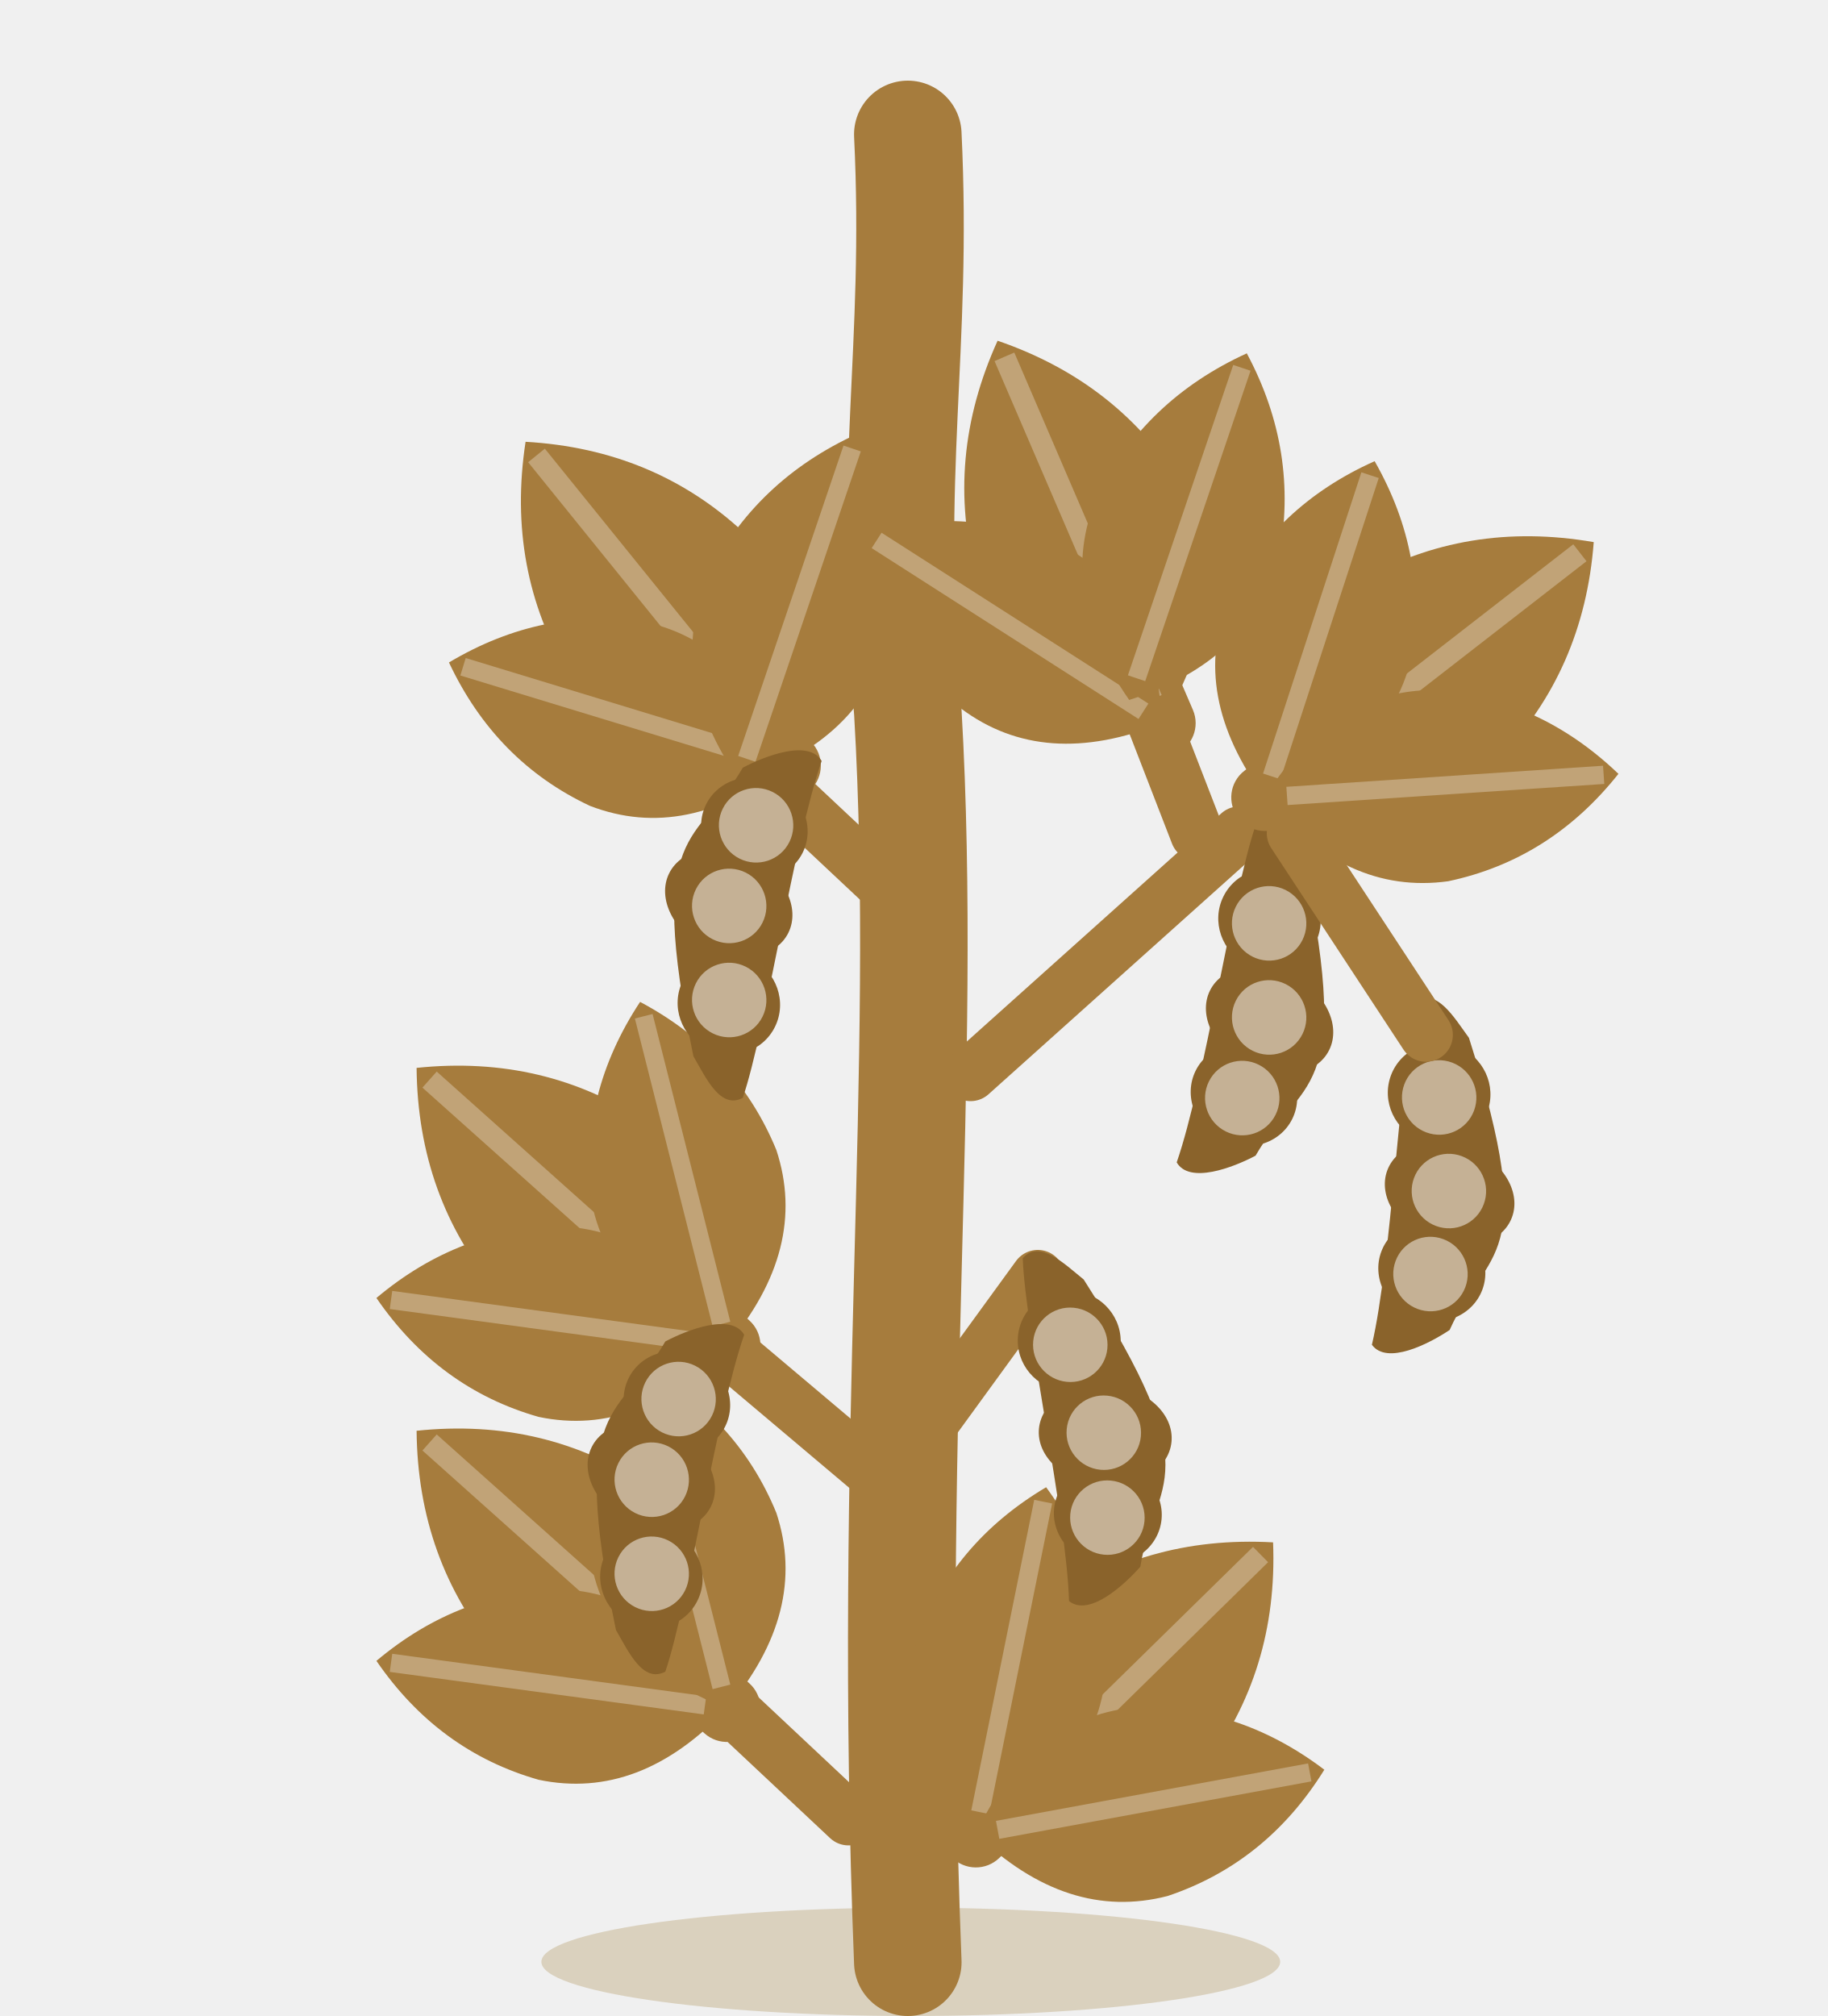
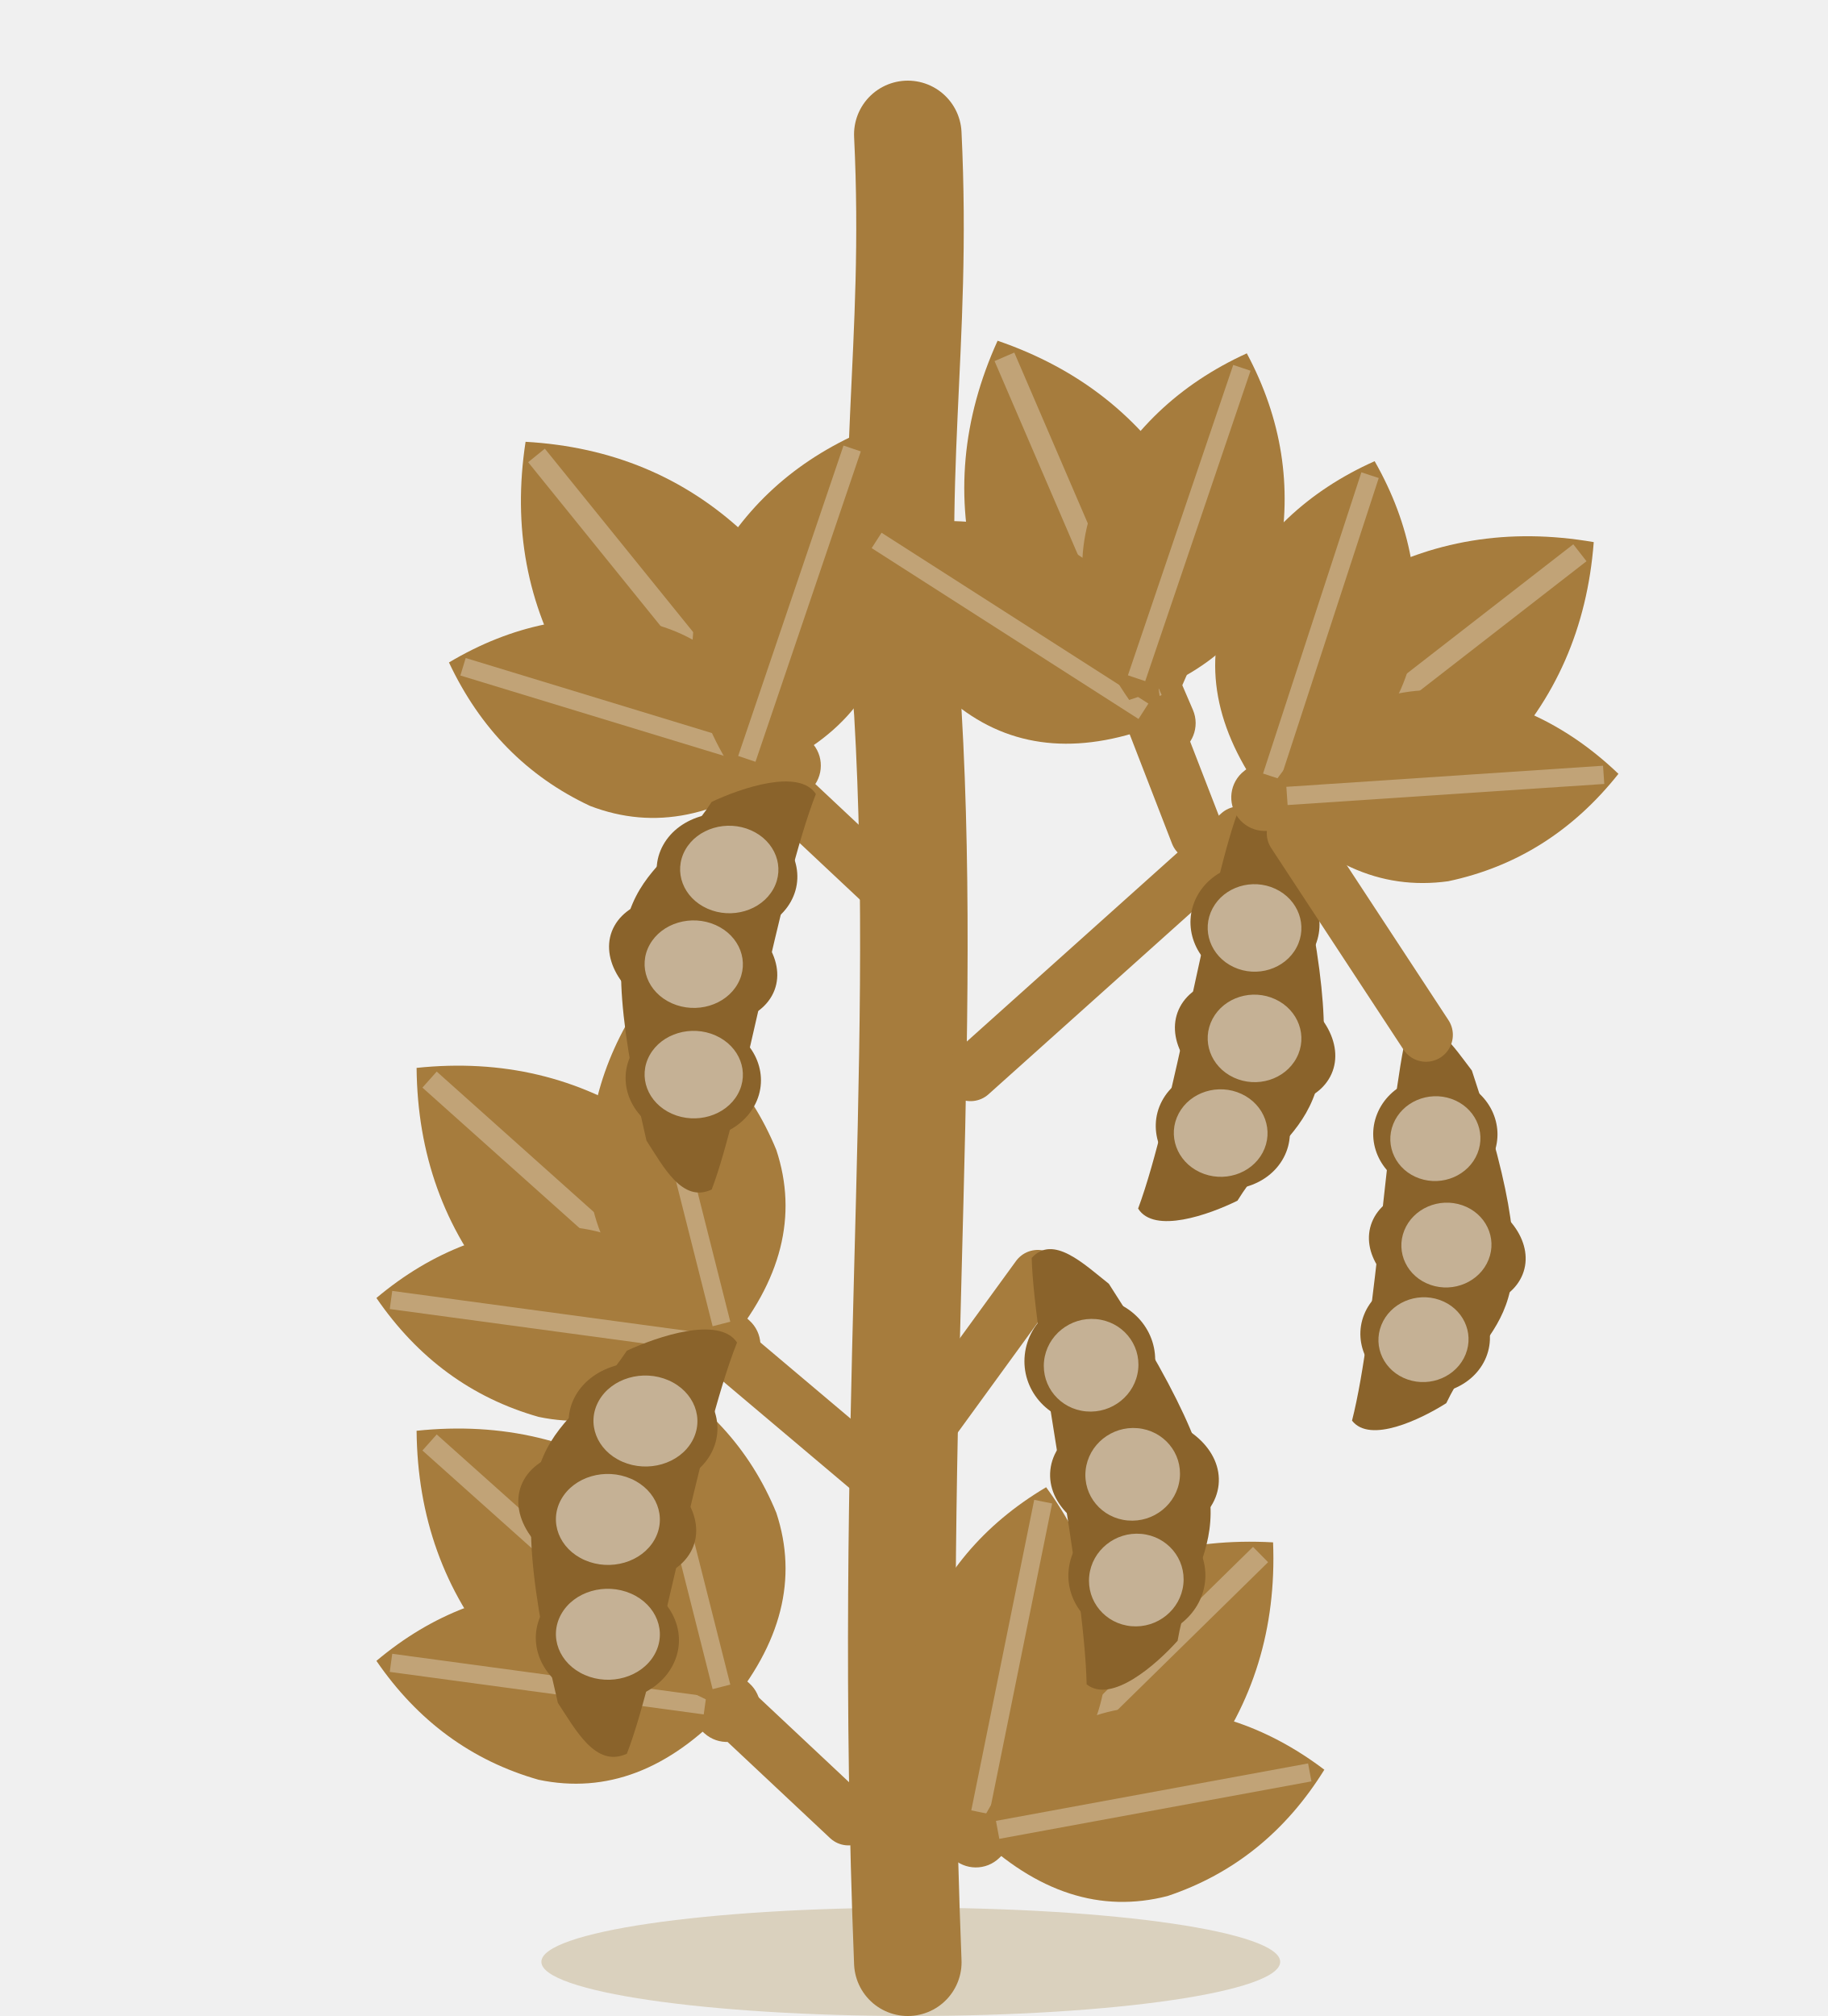
<svg xmlns="http://www.w3.org/2000/svg" width="136" height="150" viewBox="0 0 136 150" fill="none">
  <path d="M67.77 150C82.951 150 95.258 148.195 95.258 145.969C95.258 143.743 82.951 141.938 67.77 141.938C52.59 141.938 40.283 143.743 40.283 145.969C40.283 148.195 52.59 150 67.77 150Z" fill="#C9B896" fill-opacity="0.55" />
  <path d="M67.549 146C65.989 106.632 69.11 79.79 67.549 52.947C65.989 35.053 68.33 26.105 67.549 10" stroke="#A67C3D" stroke-width="8" stroke-linecap="round" />
  <path d="M53.422 46.61C52.553 45.536 50.981 45.371 49.909 46.241C48.837 47.111 48.671 48.687 49.539 49.761L51.48 48.185L53.422 46.61ZM56.638 58.54C57.506 59.613 59.079 59.778 60.151 58.908C61.223 58.038 61.389 56.463 60.521 55.389L58.579 56.964L56.638 58.54ZM51.48 48.185L49.539 49.761L56.638 58.54L58.579 56.964L60.521 55.389L53.422 46.61L51.48 48.185Z" fill="#A67C3D" />
  <path d="M58.581 56.975C51.198 57.428 45.78 55.174 42.328 50.216C39.21 44.987 38.136 39.206 39.107 32.872C45.487 33.235 50.905 35.488 55.359 39.632C59.48 44.047 60.554 49.828 58.581 56.975Z" fill="#A67C3D" />
  <path d="M57.363 55.459L57.984 54.955L40.541 33.383L39.92 33.887L39.299 34.391L56.742 55.963L57.363 55.459Z" fill="white" fill-opacity="0.3" />
  <path d="M58.578 56.965C53.58 60.806 48.687 61.804 43.9 59.962C39.22 57.768 35.722 54.211 33.407 49.29C38.083 46.501 42.976 45.502 48.085 46.294C53.087 47.435 56.584 50.993 58.578 56.965Z" fill="#A67C3D" />
  <path d="M57.007 56.484L57.206 55.834L34.653 48.96L34.454 49.61L34.255 50.261L56.807 57.135L57.007 56.484Z" fill="white" fill-opacity="0.3" />
  <path d="M69.22 106L77.22 95" stroke="#A67C3D" stroke-width="4" stroke-linecap="round" />
  <path d="M54.796 101L65.191 109.772" stroke="#A67C3D" stroke-width="4" stroke-linecap="round" />
  <path d="M56.035 56.733L65.954 66.039" stroke="#A67C3D" stroke-width="4" stroke-linecap="round" />
  <path d="M53.215 126L63.134 135.306" stroke="#A67C3D" stroke-width="4" stroke-linecap="round" />
  <path d="M92.219 62L72.219 79.93" stroke="#A67C3D" stroke-width="4" stroke-linecap="round" />
  <path d="M47.334 90.716C46.304 89.796 44.726 89.885 43.807 90.916C42.889 91.947 42.979 93.529 44.008 94.449L45.671 92.582L47.334 90.716ZM52.425 101.974C53.454 102.895 55.033 102.805 55.951 101.774C56.87 100.743 56.78 99.161 55.751 98.241L54.088 100.108L52.425 101.974ZM45.671 92.582L44.008 94.449L52.425 101.974L54.088 100.108L55.751 98.241L47.334 90.716L45.671 92.582Z" fill="#A67C3D" />
  <path d="M54.09 100.119C46.876 101.751 41.167 100.397 36.963 96.058C33.046 91.397 31.057 85.863 30.998 79.456C37.354 78.789 43.063 80.143 48.126 83.517C52.902 87.213 54.89 92.747 54.09 100.119Z" fill="#A67C3D" />
  <path d="M52.645 98.818L53.177 98.22L32.496 79.73L31.964 80.327L31.432 80.924L52.113 99.415L52.645 98.818Z" fill="white" fill-opacity="0.3" />
  <path d="M54.086 100.109C49.77 104.702 45.101 106.474 40.08 105.424C35.108 104.011 31.085 101.061 28.009 96.576C32.176 93.072 36.845 91.3 42.015 91.261C47.135 91.585 51.159 94.534 54.086 100.109Z" fill="#A67C3D" />
  <path d="M52.457 99.887L52.55 99.213L29.186 96.05L29.094 96.724L29.002 97.398L52.365 100.561L52.457 99.887Z" fill="white" fill-opacity="0.3" />
  <path d="M54.089 100.112C48.232 97.828 44.852 94.155 43.951 89.093C43.403 83.941 44.629 79.092 47.629 74.546C52.423 77.102 55.802 80.775 57.767 85.565C59.377 90.446 58.151 95.295 54.089 100.112Z" fill="#A67C3D" />
  <path d="M53.683 98.511L54.341 98.343L48.558 75.446L47.899 75.614L47.241 75.782L53.025 98.679L53.683 98.511Z" fill="white" fill-opacity="0.3" />
  <path d="M55.023 58.079C51.379 52.862 50.581 47.804 52.63 42.907C55.025 38.126 58.74 34.587 63.773 32.29C66.377 37.157 67.175 42.214 66.168 47.462C64.813 52.593 61.099 56.132 55.023 58.079Z" fill="#A67C3D" />
  <path d="M55.571 56.464L56.215 56.68L64.052 33.585L63.408 33.369L62.764 33.152L54.927 56.247L55.571 56.464Z" fill="white" fill-opacity="0.3" />
  <path d="M89.074 62.048L79.374 37" stroke="#A67C3D" stroke-width="4" stroke-linecap="round" />
  <path d="M84.3 42.446C83.755 41.178 82.285 40.594 81.018 41.142C79.75 41.69 79.165 43.163 79.711 44.431L82.006 43.438L84.3 42.446ZM84.174 54.802C84.72 56.07 86.19 56.654 87.457 56.106C88.724 55.558 89.309 54.085 88.763 52.817L86.469 53.809L84.174 54.802ZM82.006 43.438L79.711 44.431L84.174 54.802L86.469 53.809L88.763 52.817L84.3 42.446L82.006 43.438Z" fill="#A67C3D" />
  <path d="M86.467 53.821C79.237 52.261 74.63 48.628 72.645 42.922C71.056 37.044 71.584 31.188 74.23 25.352C80.275 27.425 84.882 31.058 88.052 36.252C90.826 41.616 90.298 47.472 86.467 53.821Z" fill="#A67C3D" />
  <path d="M85.704 52.032L86.438 51.714L75.473 26.232L74.738 26.549L74.004 26.867L84.97 52.349L85.704 52.032Z" fill="white" fill-opacity="0.3" />
  <path d="M86.467 53.81C80.617 56.157 75.637 55.797 71.525 52.729C67.612 49.353 65.206 44.983 64.305 39.619C69.561 38.197 74.542 38.557 79.247 40.7C83.754 43.151 86.161 47.521 86.467 53.81Z" fill="#A67C3D" />
  <path d="M85.084 52.922L85.451 52.35L65.595 39.638L65.228 40.21L64.86 40.783L84.716 53.495L85.084 52.922Z" fill="white" fill-opacity="0.3" />
  <path d="M84.023 52.079C80.379 46.862 79.581 41.804 81.629 36.907C84.025 32.126 87.74 28.587 92.773 26.29C95.377 31.157 96.175 36.214 95.168 41.462C93.813 46.593 90.099 50.132 84.023 52.079Z" fill="#A67C3D" />
  <path d="M84.571 50.464L85.215 50.68L93.052 27.585L92.408 27.369L91.764 27.152L83.927 50.247L84.571 50.464Z" fill="white" fill-opacity="0.3" />
  <path d="M47.334 117.715C46.304 116.795 44.726 116.885 43.807 117.916C42.889 118.947 42.979 120.528 44.008 121.449L45.671 119.582L47.334 117.715ZM52.425 128.974C53.454 129.894 55.033 129.805 55.951 128.774C56.87 127.743 56.78 126.161 55.751 125.241L54.088 127.107L52.425 128.974ZM45.671 119.582L44.008 121.449L52.425 128.974L54.088 127.107L55.751 125.241L47.334 117.715L45.671 119.582Z" fill="#A67C3D" />
  <path d="M54.09 127.118C46.876 128.75 41.167 127.396 36.963 123.057C33.046 118.396 31.057 112.862 30.998 106.456C37.354 105.788 43.063 107.142 48.126 110.517C52.902 114.213 54.89 119.747 54.09 127.118Z" fill="#A67C3D" />
  <path d="M52.645 125.817L53.177 125.22L32.496 106.729L31.964 107.327L31.432 107.924L52.113 126.415L52.645 125.817Z" fill="white" fill-opacity="0.3" />
  <path d="M54.086 127.108C49.77 131.702 45.101 133.474 40.08 132.423C35.108 131.01 31.085 128.061 28.009 123.576C32.176 120.072 36.845 118.3 42.015 118.261C47.135 118.584 51.159 121.534 54.086 127.108Z" fill="#A67C3D" />
  <path d="M52.457 126.887L52.55 126.212L29.186 123.049L29.094 123.724L29.002 124.398L52.365 127.561L52.457 126.887Z" fill="white" fill-opacity="0.3" />
  <path d="M54.089 127.112C48.232 124.827 44.852 121.154 43.951 116.093C43.403 110.94 44.629 106.091 47.629 101.545C52.423 104.101 55.802 107.774 57.767 112.564C59.377 117.445 58.151 122.294 54.089 127.112Z" fill="#A67C3D" />
  <path d="M53.683 125.511L54.341 125.343L48.558 102.446L47.899 102.614L47.241 102.782L53.025 125.679L53.683 125.511Z" fill="white" fill-opacity="0.3" />
  <path d="M82.426 130.323C83.412 129.356 83.425 127.775 82.456 126.791C81.488 125.807 79.903 125.794 78.918 126.761L80.672 128.542L82.426 130.323ZM70.859 134.668C69.873 135.635 69.859 137.216 70.828 138.2C71.797 139.184 73.381 139.197 74.367 138.23L72.613 136.449L70.859 134.668ZM80.672 128.542L78.918 126.761L70.859 134.668L72.613 136.449L74.367 138.23L82.426 130.323L80.672 128.542Z" fill="#A67C3D" />
  <path d="M72.601 136.452C71.445 129.146 73.168 123.538 77.773 119.626C82.68 116.022 88.332 114.399 94.729 114.759C94.979 121.145 93.255 126.753 89.557 131.584C85.557 136.109 79.905 137.731 72.601 136.452Z" fill="#A67C3D" />
  <path d="M73.994 135.094L74.556 135.664L94.358 116.235L93.797 115.665L93.236 115.095L73.433 134.524L73.994 135.094Z" fill="white" fill-opacity="0.3" />
  <path d="M72.611 136.448C68.31 131.84 66.847 127.066 68.223 122.124C69.958 117.256 73.164 113.433 77.841 110.657C81.065 115.044 82.528 119.819 82.229 124.98C81.571 130.068 78.365 133.891 72.611 136.448Z" fill="#A67C3D" />
  <path d="M72.939 134.837L73.606 134.973L78.289 111.866L77.622 111.73L76.955 111.594L72.272 134.701L72.939 134.837Z" fill="white" fill-opacity="0.3" />
  <path d="M72.609 136.45C75.271 130.755 79.157 127.623 84.267 127.054C89.444 126.844 94.203 128.385 98.543 131.675C95.68 136.292 91.794 139.424 86.885 141.071C81.909 142.359 77.151 140.819 72.609 136.45Z" fill="#A67C3D" />
  <path d="M74.233 136.15L74.358 136.818L97.584 132.543L97.459 131.875L97.334 131.207L74.108 135.482L74.233 136.15Z" fill="white" fill-opacity="0.3" />
-   <path d="M46.802 120.75C48.695 121.696 50.976 120.957 51.896 119.099C52.816 117.242 52.028 114.969 50.135 114.023C48.242 113.077 45.961 113.816 45.041 115.674C44.12 117.532 44.909 119.804 46.802 120.75Z" fill="#8A632B" />
-   <path d="M46.795 113.247C49.244 114.471 51.975 113.957 52.895 112.099C53.816 110.241 52.577 107.744 50.128 106.52C47.679 105.297 44.948 105.811 44.028 107.669C43.107 109.526 44.346 112.024 46.795 113.247Z" fill="#8A632B" />
-   <path d="M48.702 107.701C50.687 108.692 53.042 107.99 53.962 106.133C54.883 104.275 54.02 101.965 52.035 100.974C50.05 99.982 47.695 100.684 46.775 102.542C45.855 104.399 46.717 106.709 48.702 107.701Z" fill="#8A632B" />
-   <path d="M49.505 99.811C46.14 105.644 42.235 103.952 45.833 121.282C46.781 122.915 47.84 125.259 49.506 124.378C51.213 119.361 53.307 105.264 55.373 99.312C54.425 97.679 51.171 98.93 49.505 99.811Z" fill="#8A632B" />
-   <path d="M49.266 106.577C50.635 107.262 52.296 106.706 52.975 105.336C53.654 103.966 53.094 102.3 51.724 101.616C50.354 100.932 48.694 101.488 48.015 102.858C47.336 104.228 47.896 105.893 49.266 106.577Z" fill="white" fill-opacity="0.5" />
-   <path d="M47.266 119.577C48.635 120.262 50.296 119.706 50.975 118.336C51.654 116.966 51.094 115.3 49.724 114.616C48.354 113.932 46.694 114.488 46.015 115.858C45.336 117.228 45.896 118.893 47.266 119.577Z" fill="white" fill-opacity="0.5" />
-   <path d="M47.266 112.577C48.635 113.262 50.296 112.706 50.975 111.336C51.654 109.966 51.094 108.3 49.724 107.616C48.354 106.932 46.694 107.488 46.015 108.858C45.336 110.228 45.896 111.893 47.266 112.577Z" fill="white" fill-opacity="0.5" />
-   <path d="M79.921 96.042C77.815 95.832 75.947 97.335 75.748 99.399C75.55 101.463 77.096 103.305 79.202 103.515C81.308 103.725 83.176 102.222 83.374 100.158C83.573 98.094 82.026 96.252 79.921 96.042Z" fill="#8A632B" />
-   <path d="M82.598 103.05C79.875 102.779 77.506 104.232 77.307 106.296C77.109 108.359 79.156 110.252 81.88 110.523C84.603 110.794 86.972 109.341 87.171 107.278C87.369 105.214 85.322 103.321 82.598 103.05Z" fill="#8A632B" />
-   <path d="M82.791 108.913C80.584 108.693 78.633 110.188 78.435 112.251C78.236 114.315 79.865 116.166 82.073 116.386C84.281 116.606 86.231 115.111 86.43 113.047C86.628 110.984 84.999 109.133 82.791 108.913Z" fill="#8A632B" />
-   <path d="M84.851 116.571C85.918 109.922 90.17 110.112 80.636 95.2C79.169 94.012 77.345 92.198 76.101 93.615C76.292 98.911 79.357 112.829 79.546 119.127C81.013 120.315 83.608 117.988 84.851 116.571Z" fill="#8A632B" />
-   <path d="M82.665 110.163C81.142 110.011 79.788 111.122 79.641 112.644C79.495 114.166 80.612 115.523 82.135 115.675C83.659 115.826 85.012 114.715 85.159 113.193C85.305 111.671 84.189 110.315 82.665 110.163Z" fill="white" fill-opacity="0.5" />
-   <path d="M79.904 97.303C78.381 97.151 77.027 98.262 76.881 99.784C76.734 101.306 77.851 102.663 79.374 102.815C80.898 102.966 82.251 101.856 82.398 100.334C82.544 98.812 81.428 97.455 79.904 97.303Z" fill="white" fill-opacity="0.5" />
-   <path d="M82.397 103.844C80.874 103.693 79.52 104.803 79.374 106.325C79.228 107.847 80.344 109.204 81.867 109.356C83.391 109.507 84.745 108.397 84.891 106.875C85.037 105.353 83.921 103.996 82.397 103.844Z" fill="white" fill-opacity="0.5" />
-   <path d="M96.128 65.049C94.235 64.103 91.954 64.842 91.034 66.7C90.113 68.557 90.902 70.83 92.795 71.776C94.688 72.722 96.969 71.982 97.889 70.125C98.81 68.267 98.021 65.995 96.128 65.049Z" fill="#8A632B" />
-   <path d="M96.135 72.552C93.686 71.328 90.955 71.842 90.034 73.7C89.114 75.557 90.353 78.055 92.802 79.278C95.25 80.502 97.981 79.988 98.902 78.13C99.822 76.272 98.583 73.775 96.135 72.552Z" fill="#8A632B" />
-   <path d="M94.228 78.098C92.243 77.106 89.888 77.808 88.967 79.666C88.047 81.524 88.91 83.833 90.894 84.825C92.879 85.817 95.234 85.115 96.155 83.257C97.075 81.4 96.212 79.09 94.228 78.098Z" fill="#8A632B" />
-   <path d="M93.425 85.988C96.79 80.154 100.695 81.846 97.097 64.517C96.149 62.884 95.09 60.54 93.424 61.421C91.716 66.438 89.623 80.535 87.557 86.487C88.504 88.12 91.758 86.869 93.425 85.988Z" fill="#8A632B" />
-   <path d="M93.664 79.221C92.294 78.537 90.634 79.093 89.955 80.463C89.276 81.833 89.836 83.499 91.206 84.183C92.575 84.867 94.236 84.311 94.915 82.941C95.594 81.571 95.034 79.906 93.664 79.221Z" fill="white" fill-opacity="0.5" />
-   <path d="M95.664 66.221C94.294 65.537 92.634 66.093 91.955 67.463C91.276 68.833 91.836 70.499 93.206 71.183C94.575 71.867 96.236 71.311 96.915 69.941C97.594 68.571 97.034 66.906 95.664 66.221Z" fill="white" fill-opacity="0.5" />
-   <path d="M95.664 73.221C94.294 72.537 92.634 73.093 91.955 74.463C91.276 75.833 91.836 77.499 93.206 78.183C94.575 78.867 96.236 78.311 96.915 76.941C97.594 75.571 97.034 73.906 95.664 73.221Z" fill="white" fill-opacity="0.5" />
-   <path d="M52.566 78.059C54.459 79.005 56.74 78.266 57.661 76.408C58.581 74.551 57.792 72.278 55.899 71.332C54.006 70.386 51.726 71.126 50.805 72.983C49.885 74.841 50.673 77.113 52.566 78.059Z" fill="#8A632B" />
-   <path d="M52.56 70.556C55.008 71.78 57.739 71.266 58.66 69.408C59.58 67.55 58.341 65.053 55.893 63.829C53.444 62.606 50.713 63.12 49.792 64.978C48.872 66.835 50.111 69.333 52.56 70.556Z" fill="#8A632B" />
-   <path d="M54.467 65.01C56.452 66.001 58.807 65.299 59.727 63.442C60.647 61.584 59.785 59.275 57.8 58.283C55.815 57.291 53.46 57.993 52.539 59.851C51.619 61.708 52.482 64.018 54.467 65.01Z" fill="#8A632B" />
-   <path d="M55.27 57.12C51.905 62.953 48 61.261 51.597 78.591C52.545 80.224 53.604 82.568 55.27 81.687C56.978 76.67 59.071 62.573 61.138 56.621C60.19 54.988 56.936 56.239 55.27 57.12Z" fill="#8A632B" />
-   <path d="M55.031 63.886C56.4 64.571 58.061 64.015 58.739 62.645C59.418 61.275 58.858 59.609 57.489 58.925C56.119 58.241 54.459 58.797 53.78 60.167C53.101 61.537 53.661 63.202 55.031 63.886Z" fill="white" fill-opacity="0.5" />
-   <path d="M53.031 76.886C54.4 77.571 56.061 77.015 56.739 75.645C57.418 74.275 56.858 72.609 55.489 71.925C54.119 71.241 52.459 71.797 51.78 73.167C51.101 74.537 51.661 76.202 53.031 76.886Z" fill="white" fill-opacity="0.5" />
-   <path d="M53.031 69.886C54.4 70.571 56.061 70.015 56.739 68.645C57.418 67.275 56.858 65.609 55.489 64.925C54.119 64.241 52.459 64.797 51.78 66.167C51.101 67.537 51.661 69.202 53.031 69.886Z" fill="white" fill-opacity="0.5" />
+   <path d="M42.867 126.057C45.511 127.212 48.698 126.309 49.984 124.042C51.27 121.775 50.168 119.001 47.523 117.846C44.878 116.692 41.692 117.594 40.406 119.861C39.12 122.129 40.222 124.903 42.867 126.057Z" fill="#8A632B" />
+   <path d="M42.857 116.9C46.278 118.393 50.094 117.765 51.38 115.498C52.666 113.231 50.935 110.182 47.514 108.689C44.093 107.195 40.277 107.823 38.991 110.09C37.705 112.358 39.436 115.406 42.857 116.9Z" fill="#8A632B" />
+   <path d="M45.521 110.13C48.294 111.34 51.585 110.483 52.87 108.216C54.156 105.948 52.951 103.129 50.178 101.919C47.405 100.708 44.115 101.565 42.829 103.832C41.543 106.1 42.748 108.919 45.521 110.13Z" fill="#8A632B" />
+   <path d="M46.644 100.499C41.943 107.619 36.487 105.554 41.513 126.706C42.837 128.699 44.317 131.561 46.645 130.485C49.031 124.362 51.955 107.155 54.842 99.89C53.518 97.897 48.972 99.423 46.644 100.499Z" fill="#8A632B" />
+   <path d="M46.31 108.758C48.223 109.593 50.543 108.915 51.492 107.243C52.44 105.57 51.657 103.538 49.744 102.702C47.831 101.867 45.511 102.546 44.562 104.218C43.614 105.89 44.396 107.923 46.31 108.758Z" fill="white" fill-opacity="0.5" />
+   <path d="M43.516 124.626C45.429 125.461 47.749 124.782 48.697 123.11C49.646 121.438 48.864 119.405 46.95 118.57C45.036 117.735 42.717 118.413 41.768 120.086C40.82 121.758 41.602 123.791 43.516 124.626Z" fill="white" fill-opacity="0.5" />
+   <path d="M43.516 116.082C45.429 116.917 47.749 116.239 48.697 114.566C49.646 112.894 48.864 110.861 46.95 110.026C45.036 109.191 42.717 109.869 41.768 111.542C40.82 113.214 41.602 115.247 43.516 116.082Z" fill="white" fill-opacity="0.5" />
+   <path d="M81.591 96.576C78.918 96.339 76.528 98.231 76.253 100.803C75.978 103.375 77.921 105.652 80.594 105.889C83.266 106.126 85.656 104.234 85.931 101.663C86.206 99.091 84.263 96.814 81.591 96.576Z" fill="#8A632B" />
+   <path d="M84.913 105.273C81.457 104.966 78.431 106.801 78.156 109.373C77.881 111.944 80.46 114.278 83.917 114.585C87.374 114.892 90.399 113.056 90.674 110.485C90.949 107.913 88.37 105.58 84.913 105.273Z" fill="#8A632B" />
+   <path d="M85.093 112.569C82.291 112.32 79.797 114.203 79.522 116.775C79.246 119.347 81.295 121.633 84.097 121.882C86.898 122.131 89.393 120.248 89.668 117.676C89.944 115.105 87.895 112.818 85.093 112.569Z" fill="#8A632B" />
+   <path d="M87.624 122.082C89.053 113.791 94.452 113.98 82.509 95.52C80.659 94.057 78.362 91.82 76.767 93.598C76.95 100.189 80.686 117.484 80.856 125.324C82.706 126.787 86.029 123.86 87.624 122.082Z" fill="#8A632B" />
+   <path d="M84.919 114.128C82.985 113.956 81.253 115.354 81.05 117.251C80.847 119.148 82.25 120.824 84.184 120.996C86.117 121.168 87.849 119.77 88.052 117.873C88.255 115.976 86.852 114.3 84.919 114.128Z" fill="white" fill-opacity="0.5" />
+   <path d="M81.556 98.147C79.623 97.975 77.891 99.373 77.688 101.27C77.485 103.167 78.888 104.843 80.821 105.015C82.755 105.187 84.487 103.789 84.69 101.892C84.893 99.995 83.49 98.319 81.556 98.147Z" fill="white" fill-opacity="0.5" />
+   <path d="M84.649 106.263C82.716 106.091 80.984 107.49 80.781 109.386C80.578 111.283 81.981 112.96 83.914 113.131C85.848 113.303 87.58 111.905 87.783 110.008C87.986 108.112 86.583 106.435 84.649 106.263Z" fill="white" fill-opacity="0.5" />
+   <path d="M95.482 64.754C93.098 63.644 90.225 64.512 89.066 66.692C87.906 68.873 88.9 71.542 91.284 72.652C93.668 73.762 96.541 72.895 97.701 70.714C98.86 68.533 97.867 65.865 95.482 64.754Z" fill="#8A632B" />
+   <path d="M95.491 73.563C92.406 72.126 88.966 72.73 87.807 74.911C86.647 77.092 88.208 80.024 91.292 81.46C94.377 82.897 97.817 82.293 98.976 80.112C100.135 77.931 98.575 74.999 95.491 73.563Z" fill="#8A632B" />
+   <path d="M93.089 80.075C90.589 78.911 87.622 79.735 86.463 81.916C85.303 84.097 86.39 86.808 88.89 87.973C91.39 89.137 94.357 88.313 95.516 86.132C96.675 83.951 95.589 81.239 93.089 80.075Z" fill="#8A632B" />
+   <path d="M92.077 89.338C96.316 82.489 101.235 84.475 96.703 64.13C95.509 62.213 94.175 59.461 92.076 60.495C89.926 66.385 87.289 82.935 84.686 89.923C85.88 91.84 89.978 90.372 92.077 89.338Z" fill="#8A632B" />
+   <path d="M92.378 81.393C90.653 80.59 88.561 81.243 87.706 82.851C86.851 84.46 87.556 86.415 89.282 87.218C91.007 88.022 93.098 87.369 93.954 85.76C94.808 84.152 94.103 82.197 92.378 81.393Z" fill="white" fill-opacity="0.5" />
+   <path d="M94.897 66.131C93.172 65.328 91.081 65.981 90.226 67.589C89.371 69.197 90.076 71.153 91.801 71.956C93.526 72.759 95.618 72.107 96.473 70.498C97.328 68.89 96.623 66.935 94.897 66.131Z" fill="white" fill-opacity="0.5" />
+   <path d="M94.897 74.35C93.172 73.546 91.081 74.199 90.226 75.807C89.371 77.416 90.076 79.371 91.801 80.174C93.526 80.978 95.618 80.325 96.473 78.716C97.328 77.108 96.623 75.153 94.897 74.35Z" fill="white" fill-opacity="0.5" />
+   <path d="M49.385 84.246C51.886 85.356 54.899 84.488 56.115 82.307C57.331 80.126 56.289 77.458 53.788 76.348C51.287 75.238 48.274 76.105 47.058 78.286C45.842 80.467 46.884 83.135 49.385 84.246Z" fill="#8A632B" />
+   <path d="M49.376 75.438C52.611 76.874 56.219 76.27 57.435 74.09C58.651 71.909 57.014 68.976 53.779 67.54C50.544 66.104 46.936 66.707 45.72 68.888C44.504 71.069 46.141 74.001 49.376 75.438Z" fill="#8A632B" />
+   <path d="M51.895 68.925C54.517 70.09 57.629 69.266 58.844 67.085C60.06 64.904 58.921 62.192 56.298 61.028C53.676 59.864 50.565 60.688 49.349 62.869C48.133 65.05 49.273 67.761 51.895 68.925Z" fill="#8A632B" />
+   <path d="M52.956 59.663C48.511 66.511 43.352 64.525 48.105 84.87C49.357 86.787 50.756 89.539 52.957 88.505C55.213 82.615 57.978 66.065 60.708 59.077C59.456 57.16 55.157 58.628 52.956 59.663Z" fill="#8A632B" />
+   <path d="M52.64 67.607C54.449 68.41 56.643 67.758 57.54 66.149C58.437 64.541 57.697 62.586 55.888 61.782C54.078 60.979 51.884 61.632 50.987 63.24C50.091 64.849 50.831 66.804 52.64 67.607Z" fill="white" fill-opacity="0.5" />
+   <path d="M49.997 82.869C51.807 83.672 54.001 83.019 54.897 81.411C55.794 79.802 55.054 77.847 53.245 77.044C51.436 76.241 49.242 76.893 48.345 78.502C47.448 80.11 48.188 82.065 49.997 82.869Z" fill="white" fill-opacity="0.5" />
+   <path d="M49.997 74.651C51.807 75.454 54.001 74.802 54.897 73.193C55.794 71.585 55.054 69.63 53.245 68.826C51.436 68.023 49.242 68.675 48.345 70.284C47.448 71.892 48.188 73.848 49.997 74.651Z" fill="white" fill-opacity="0.5" />
  <path d="M104.573 54.377C105.664 53.531 105.859 51.961 105.011 50.872C104.162 49.783 102.59 49.587 101.499 50.434L103.036 52.406L104.573 54.377ZM92.582 57.359C91.492 58.206 91.296 59.775 92.144 60.864C92.993 61.953 94.565 62.149 95.656 61.303L94.119 59.331L92.582 57.359ZM103.036 52.406L101.499 50.434L92.582 57.359L94.119 59.331L95.656 61.303L104.573 54.377L103.036 52.406Z" fill="#A67C3D" />
  <path d="M94.108 59.332C93.801 51.942 96.16 46.57 101.185 43.216C106.475 40.201 112.276 39.241 118.589 40.336C118.102 46.708 115.742 52.08 111.512 56.453C107.016 60.486 101.215 61.446 94.108 59.332Z" fill="#A67C3D" />
  <path d="M95.648 58.144L96.14 58.775L118.05 41.759L117.559 41.128L117.067 40.498L95.156 57.513L95.648 58.144Z" fill="white" fill-opacity="0.3" />
  <path d="M94.118 59.33C90.377 54.257 89.474 49.346 91.411 44.596C93.695 39.96 97.321 36.532 102.286 34.314C104.983 39.044 105.886 43.955 104.994 49.048C103.754 54.026 100.129 57.453 94.118 59.33Z" fill="#A67C3D" />
  <path d="M94.629 57.767L95.276 57.979L102.592 35.566L101.945 35.355L101.299 35.142L93.983 57.555L94.629 57.767Z" fill="white" fill-opacity="0.3" />
  <path d="M94.115 59.331C97.416 53.981 101.637 51.318 106.778 51.342C111.945 51.731 116.494 53.81 120.426 57.578C117.049 61.834 112.828 64.497 107.762 65.568C102.672 66.273 98.122 64.195 94.115 59.331Z" fill="#A67C3D" />
  <path d="M95.763 59.221L95.81 59.899L119.374 58.33L119.327 57.652L119.28 56.974L95.716 58.543L95.763 59.221Z" fill="white" fill-opacity="0.3" />
-   <path d="M108.395 77.849C106.414 77.104 104.222 78.074 103.498 80.017C102.775 81.96 103.794 84.139 105.774 84.884C107.755 85.63 109.947 84.659 110.671 82.716C111.394 80.774 110.376 78.594 108.395 77.849Z" fill="#8A632B" />
-   <path d="M109.176 85.311C106.614 84.347 103.95 85.14 103.226 87.083C102.503 89.026 103.993 91.382 106.555 92.346C109.117 93.31 111.78 92.517 112.504 90.574C113.228 88.632 111.737 86.275 109.176 85.311Z" fill="#8A632B" />
-   <path d="M107.851 91.025C105.775 90.243 103.505 91.185 102.781 93.128C102.057 95.07 103.154 97.279 105.23 98.06C107.307 98.842 109.577 97.9 110.301 95.957C111.024 94.015 109.928 91.806 107.851 91.025Z" fill="#8A632B" />
-   <path d="M107.867 98.956C110.612 92.806 114.67 94.086 109.303 77.22C108.192 75.694 106.897 73.471 105.33 74.52C104.149 79.686 103.523 93.924 102.082 100.057C103.193 101.584 106.3 100.004 107.867 98.956Z" fill="#8A632B" />
-   <path d="M107.407 92.201C105.974 91.661 104.379 92.386 103.846 93.819C103.312 95.251 104.041 96.85 105.474 97.389C106.907 97.929 108.501 97.204 109.035 95.771C109.569 94.339 108.84 92.74 107.407 92.201Z" fill="white" fill-opacity="0.5" />
-   <path d="M108.054 79.063C106.621 78.524 105.027 79.249 104.493 80.681C103.959 82.114 104.688 83.713 106.121 84.252C107.554 84.791 109.149 84.067 109.682 82.634C110.216 81.201 109.487 79.603 108.054 79.063Z" fill="white" fill-opacity="0.5" />
-   <path d="M108.777 86.026C107.344 85.487 105.75 86.211 105.216 87.644C104.682 89.077 105.411 90.675 106.844 91.215C108.277 91.754 109.871 91.029 110.405 89.597C110.939 88.164 110.21 86.565 108.777 86.026Z" fill="white" fill-opacity="0.5" />
+   <path d="M108.417 80.375C106.024 79.542 103.362 80.663 102.471 82.88C101.58 85.097 102.797 87.569 105.19 88.402C107.582 89.236 110.244 88.114 111.135 85.897C112.026 83.681 110.809 81.208 108.417 80.375Z" fill="#8A632B" />
+   <path d="M109.305 88.862C106.211 87.784 102.98 88.708 102.089 90.924C101.198 93.141 102.984 95.812 106.079 96.89C109.173 97.968 112.404 97.044 113.295 94.828C114.186 92.611 112.4 89.94 109.305 88.862Z" fill="#8A632B" />
+   <path d="M107.658 95.376C105.15 94.502 102.394 95.591 101.503 97.808C100.612 100.025 101.923 102.53 104.431 103.403C106.939 104.277 109.695 103.188 110.586 100.972C111.477 98.755 110.166 96.25 107.658 95.376Z" fill="#8A632B" />
+   <path d="M107.616 104.403C110.986 97.382 115.891 98.808 109.521 79.653C108.187 77.924 106.635 75.404 104.731 76.609C103.262 82.498 102.395 98.709 100.603 105.701C101.937 107.43 105.712 105.608 107.616 104.403Z" fill="#8A632B" />
+   <path d="M107.111 96.717C105.38 96.115 103.444 96.951 102.787 98.586C102.13 100.221 103 102.035 104.731 102.638C106.462 103.241 108.398 102.404 109.055 100.769C109.712 99.134 108.842 97.32 107.111 96.717Z" fill="white" fill-opacity="0.5" />
+   <path d="M107.995 81.76C106.264 81.157 104.328 81.994 103.671 83.629C103.014 85.263 103.884 87.078 105.615 87.68C107.346 88.283 109.282 87.447 109.939 85.812C110.596 84.177 109.726 82.363 107.995 81.76Z" fill="white" fill-opacity="0.5" />
+   <path d="M108.817 89.679C107.086 89.076 105.151 89.912 104.493 91.547C103.836 93.182 104.707 94.996 106.437 95.599C108.168 96.202 110.104 95.366 110.761 93.731C111.418 92.096 110.548 90.282 108.817 89.679Z" fill="white" fill-opacity="0.5" />
  <path d="M106.106 77L96.26 62" stroke="#A67C3D" stroke-width="4" stroke-linecap="round" />
</svg>
